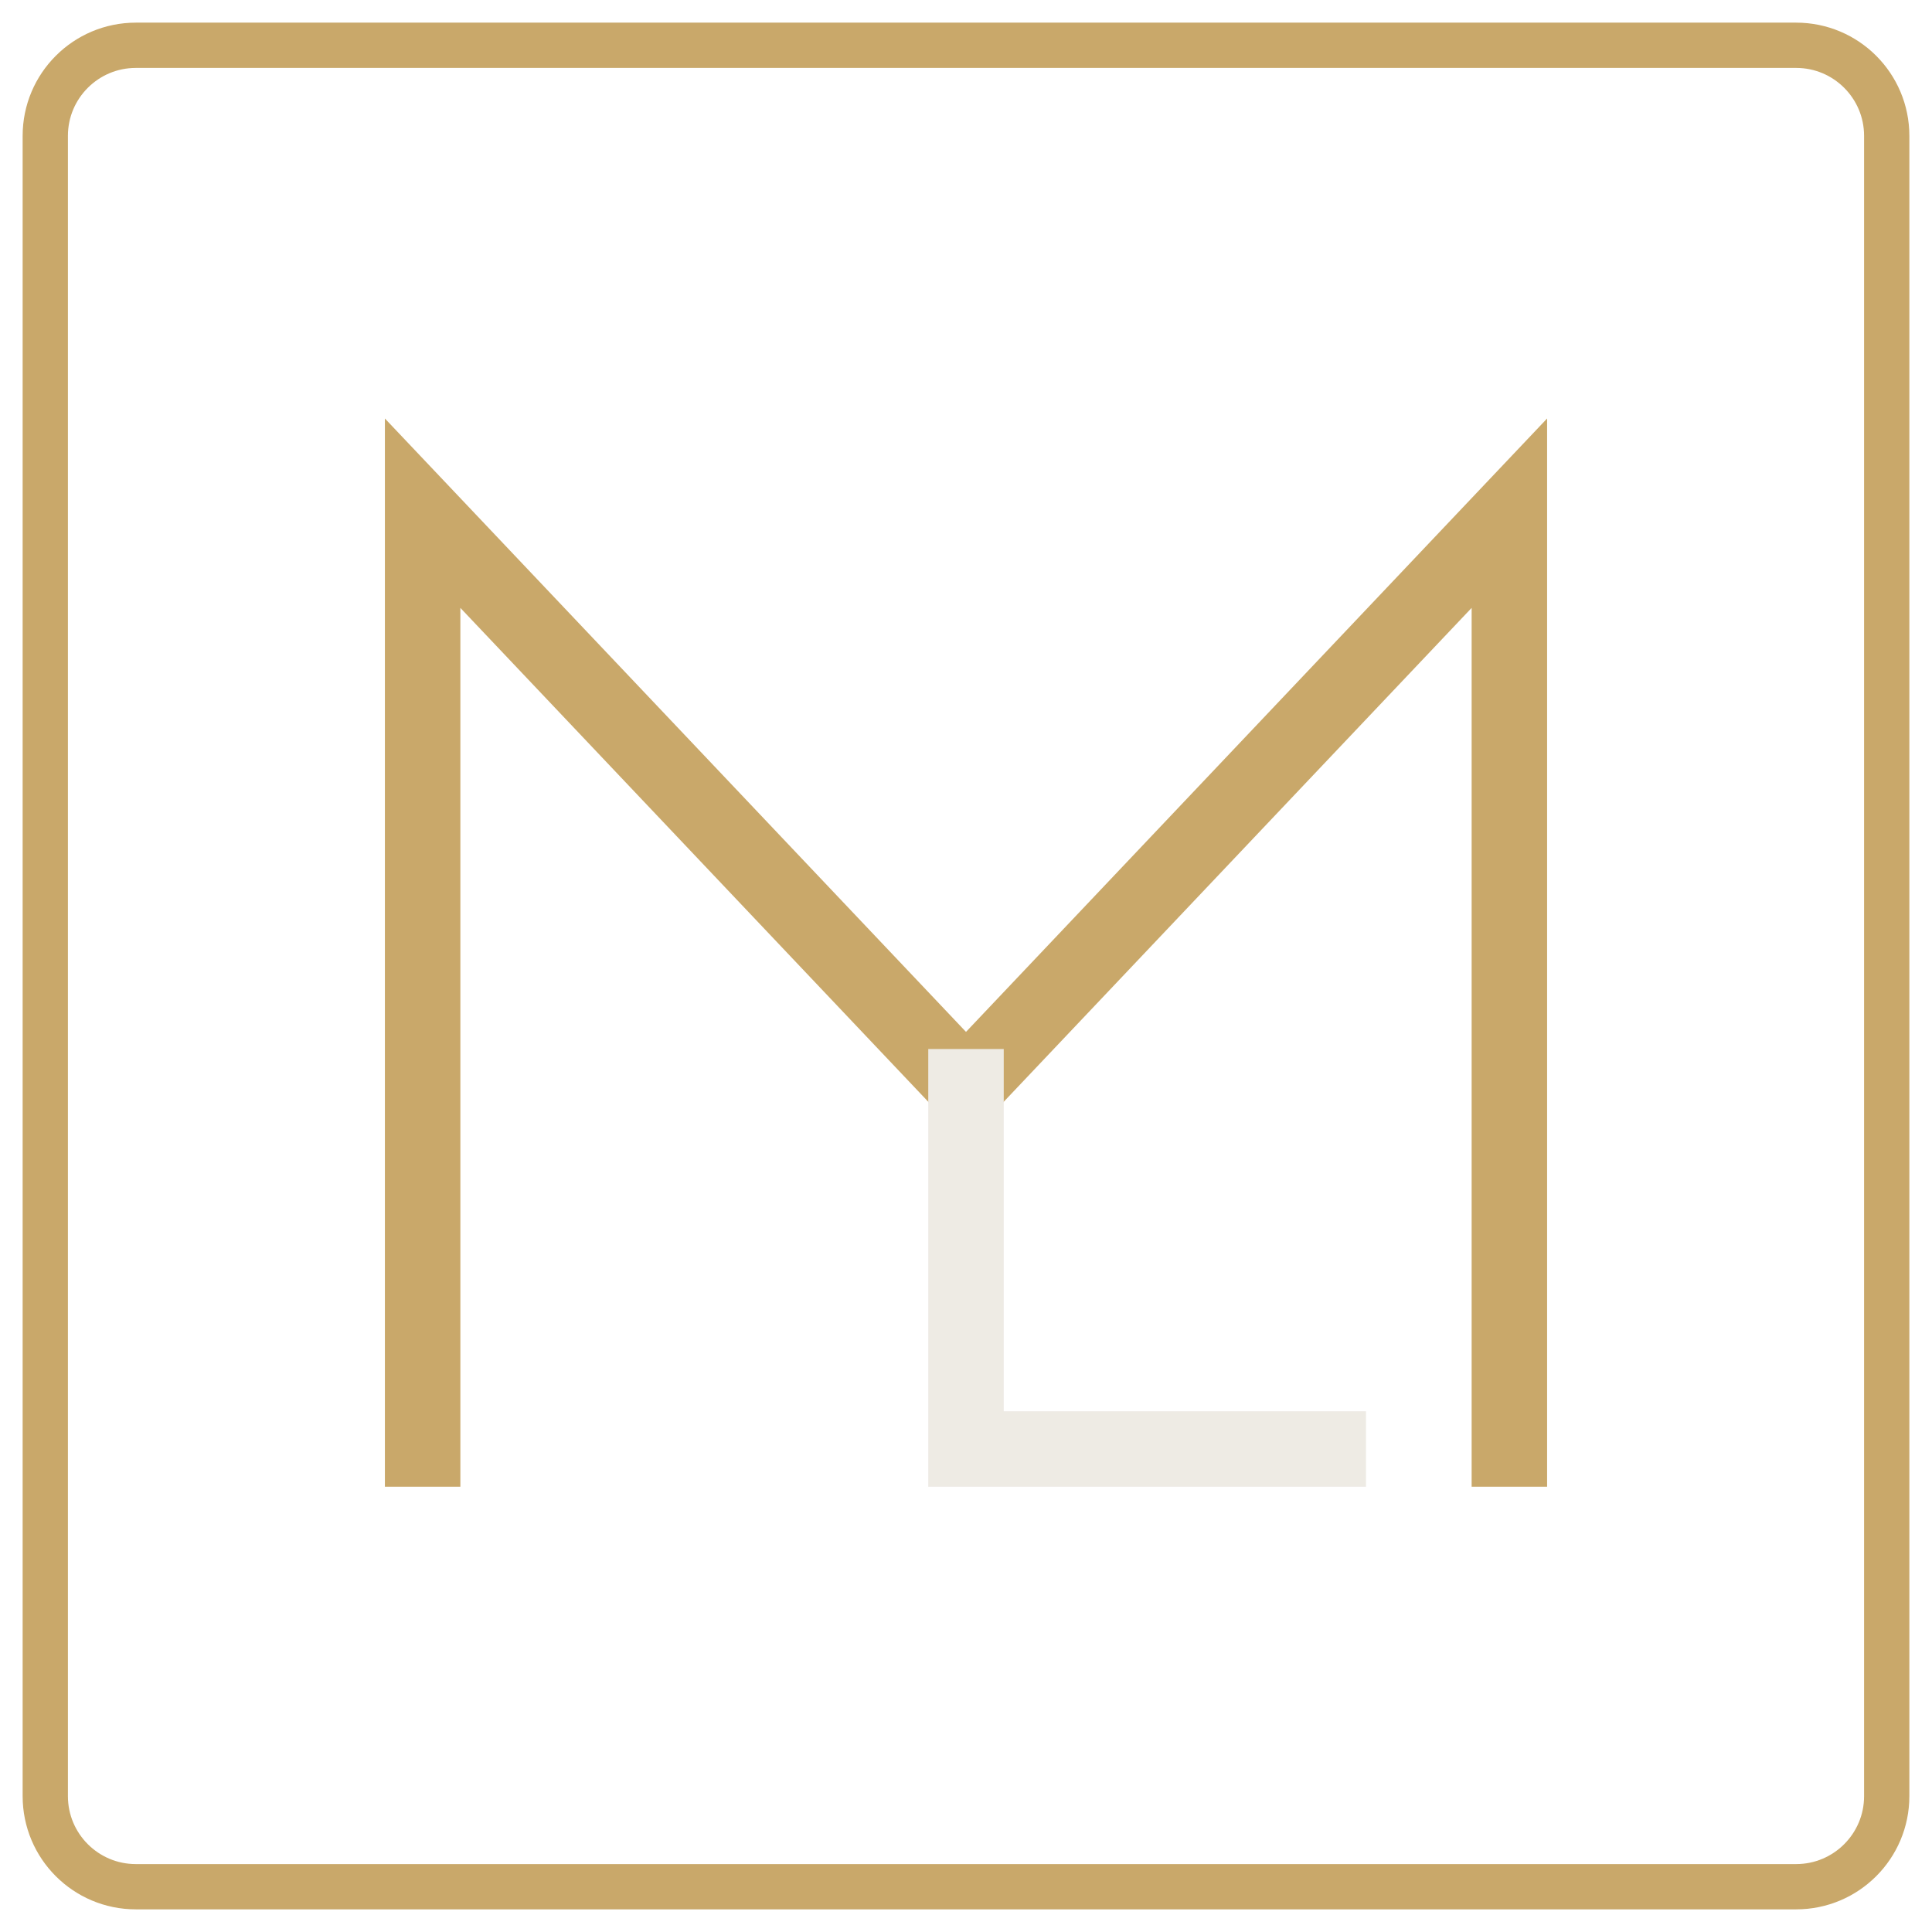
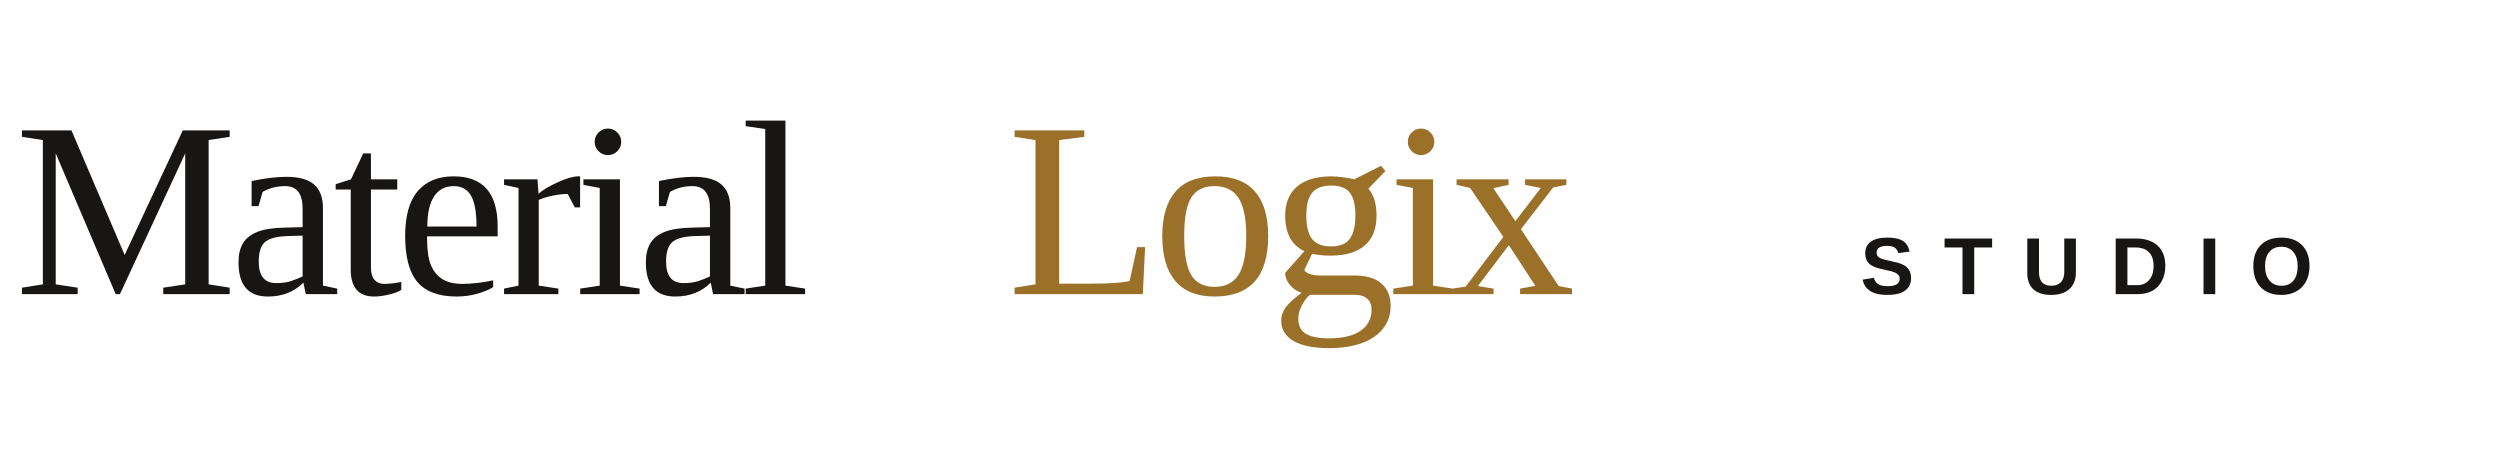
- <svg xmlns="http://www.w3.org/2000/svg" viewBox="0 0 64 64" fill="none">
-   <rect x="1.5" y="1.5" width="61" height="61" rx="3" stroke="#c9a86a" stroke-width="1.5" />
-   <path d="M14 48 V17 L32 36 L50 17 V48" stroke="#c9a86a" stroke-width="2.5" stroke-linecap="square" stroke-linejoin="miter" />
-   <path d="M32 36 V48 H44" stroke="#eeebe4" stroke-width="2.5" stroke-linecap="square" />
+ <svg xmlns="http://www.w3.org/2000/svg" viewBox="0 0 340 64" role="img" aria-labelledby="title desc">
+   <rect width="340" height="64" fill="none" />
+   <text x="2" y="40" fill="#171615" font-family="Georgia, Times New Roman, serif" font-size="34" letter-spacing="-1">Material</text>
+   <text x="137" y="40" fill="#9b7029" font-family="Georgia, Times New Roman, serif" font-size="34" letter-spacing="-1">Logix</text>
+   <text x="253" y="40" fill="#171615" font-family="Arial, Helvetica, sans-serif" font-size="11" font-weight="700" letter-spacing="4">STUDIO</text>
</svg>
